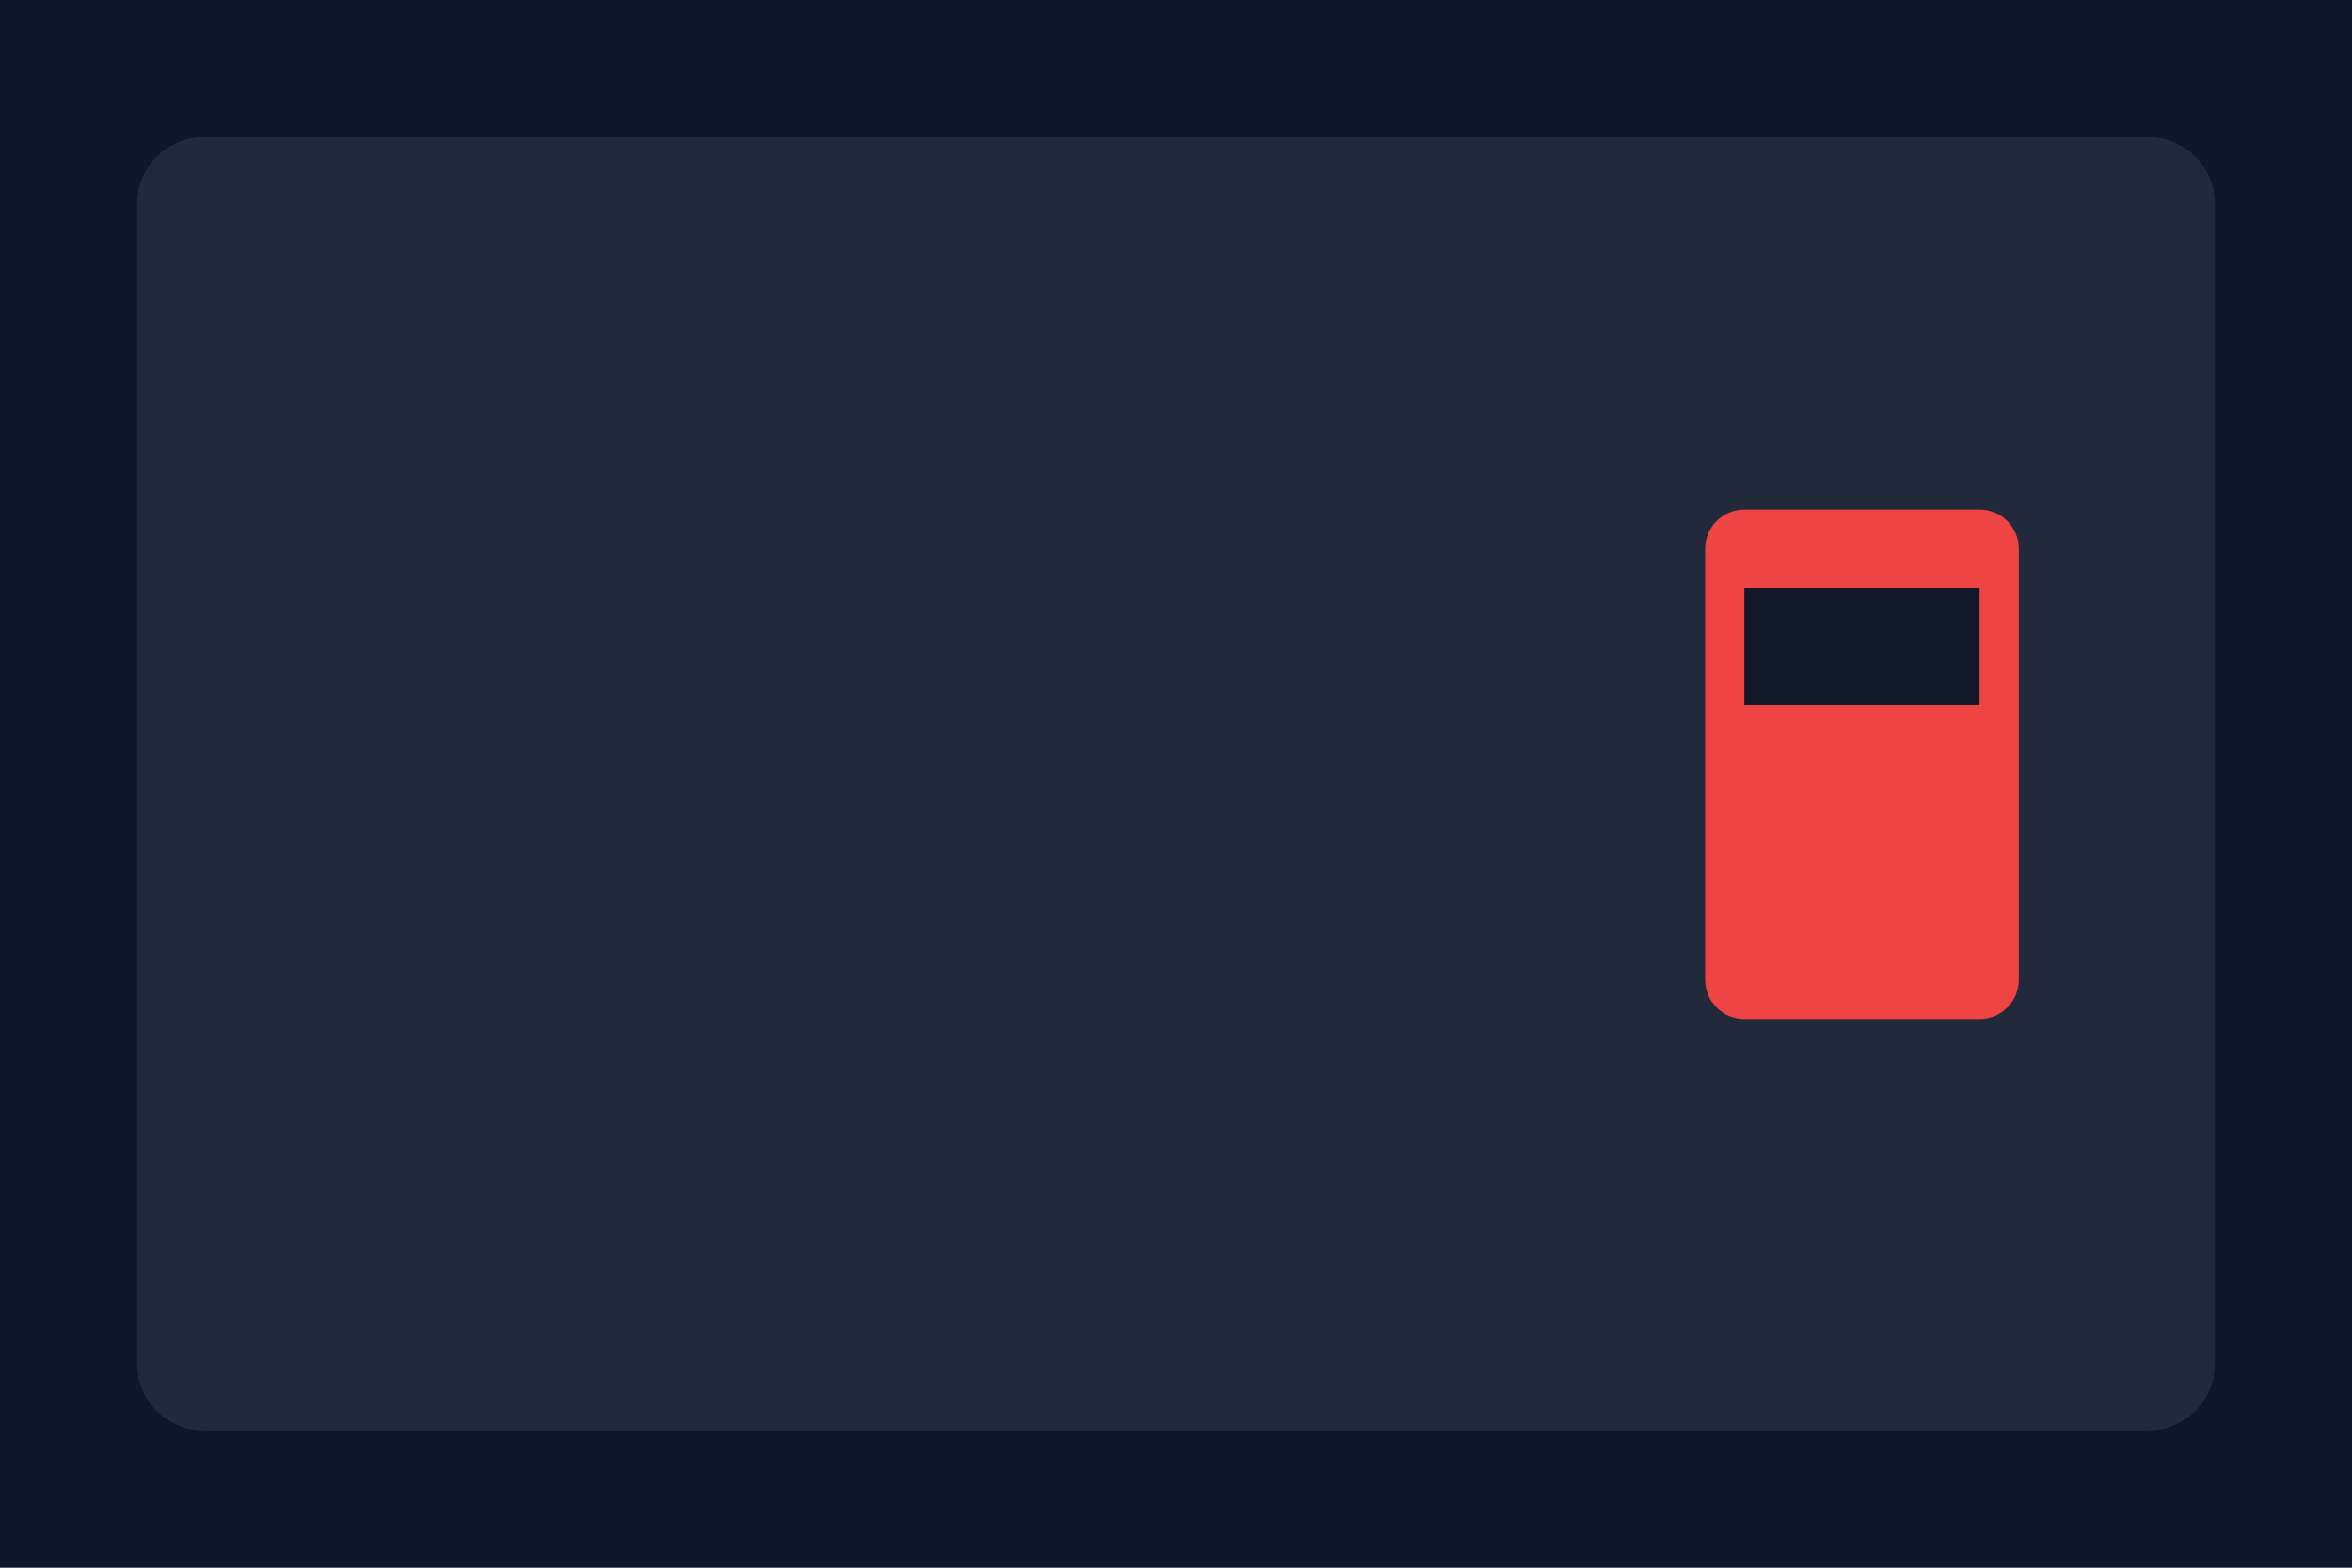
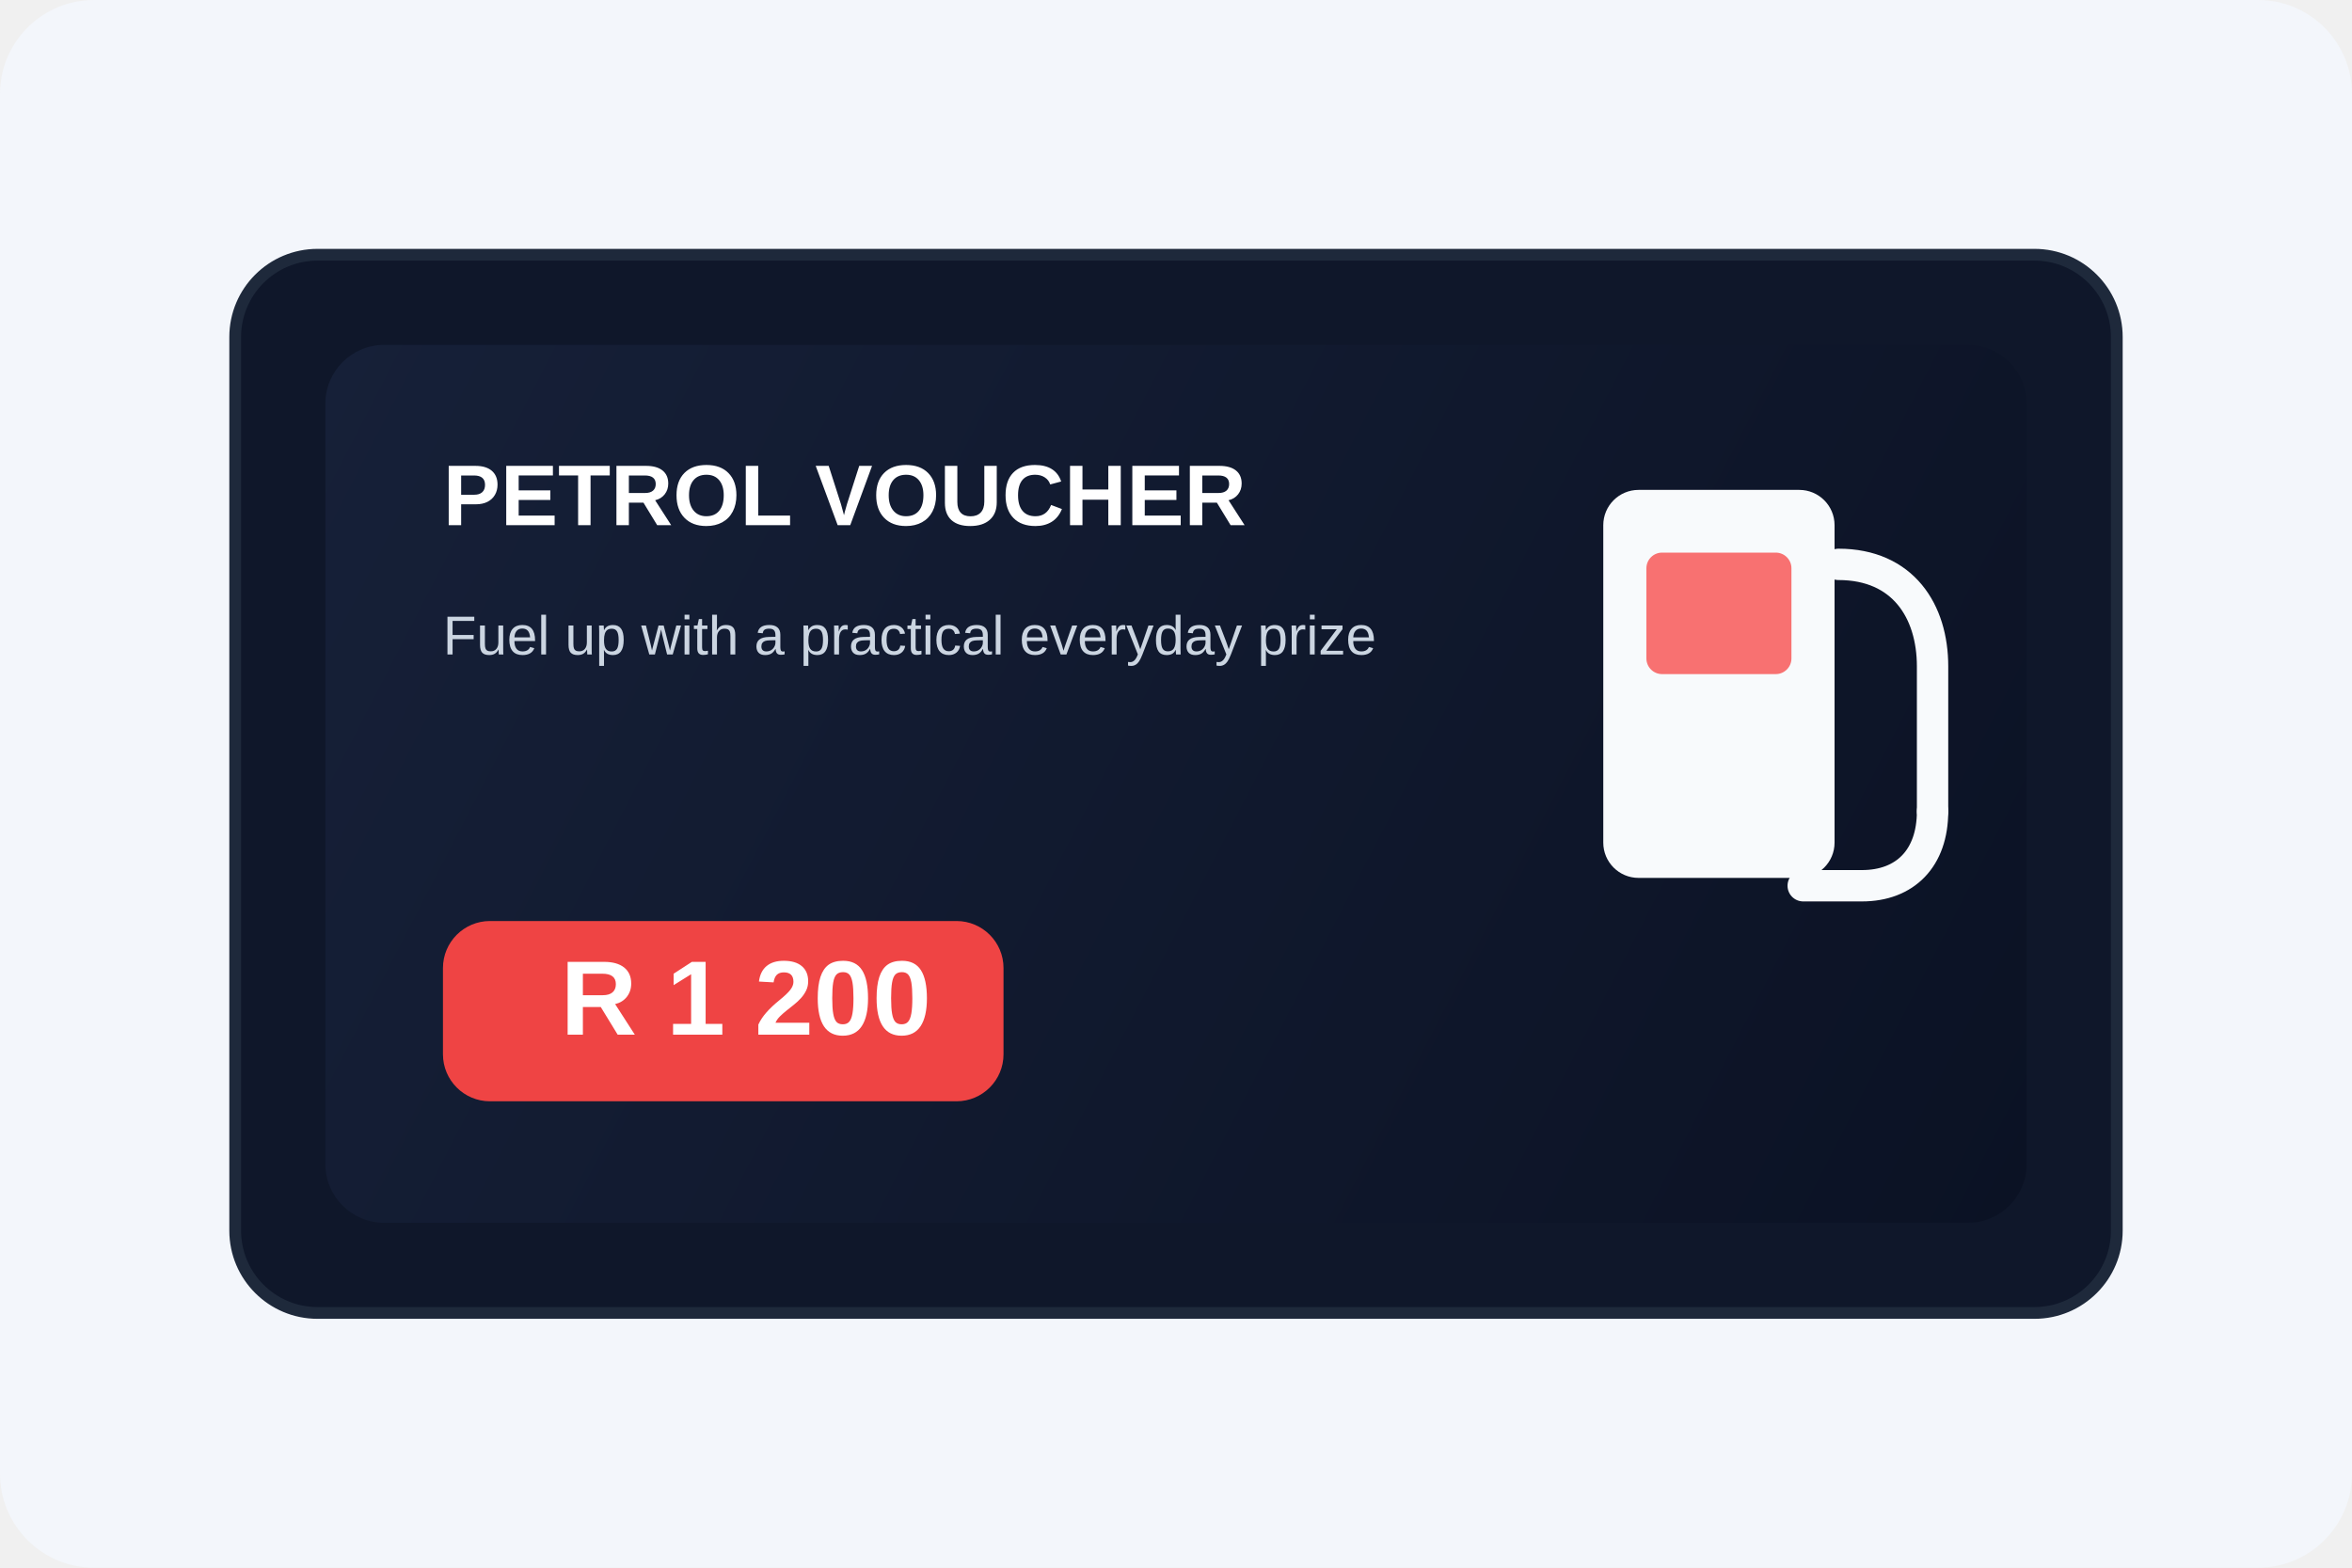
- <svg xmlns="http://www.w3.org/2000/svg" width="1200" height="800">
-   <rect width="1200" height="800" fill="#0f172a" />
-   <rect x="70" y="70" width="1060" height="660" rx="34" fill="#ffffff" opacity="0.08" />
-   <rect x="870" y="260" width="160" height="260" rx="20" fill="#ef4444" />
-   <rect x="890" y="300" width="120" height="60" fill="#111827" />
+ <svg xmlns="http://www.w3.org/2000/svg" width="1200" height="800" viewBox="0 0 1200 800" fill="none">
+   <rect width="1200" height="800" rx="48" fill="#F3F6FB" />
+   <rect x="120" y="130" width="960" height="540" rx="42" fill="#0F172A" />
+   <rect x="120" y="130" width="960" height="540" rx="42" stroke="#1E293B" stroke-width="6" />
+   <rect x="166" y="176" width="868" height="448" rx="30" fill="url(#bg)" />
+   <text x="226" y="268" fill="#FFFFFF" font-family="Arial, Helvetica, sans-serif" font-size="44" font-weight="800">PETROL VOUCHER</text>
+   <text x="226" y="334" fill="#CBD5E1" font-family="Arial, Helvetica, sans-serif" font-size="28">Fuel up with a practical everyday prize</text>
+   <rect x="226" y="470" width="286" height="92" rx="24" fill="#EF4444" />
+   <text x="286" y="528" fill="#FFFFFF" font-family="Arial, Helvetica, sans-serif" font-size="54" font-weight="800">R 1 200</text>
+   <rect x="818" y="250" width="118" height="198" rx="18" fill="#F8FAFC" />
+   <rect x="840" y="282" width="74" height="62" rx="8" fill="#F87171" />
+   <path d="M938 288C971 288 986 312 986 340V414" stroke="#F8FAFC" stroke-width="16" stroke-linecap="round" />
+   <path d="M986 414C986 438 972 452 950 452H920" stroke="#F8FAFC" stroke-width="16" stroke-linecap="round" />
+   <defs>
+     <linearGradient id="bg" x1="166" y1="176" x2="1034" y2="624" gradientUnits="userSpaceOnUse">
+       <stop stop-color="#162038" />
+       <stop offset="1" stop-color="#0B1224" />
+     </linearGradient>
+   </defs>
</svg>
